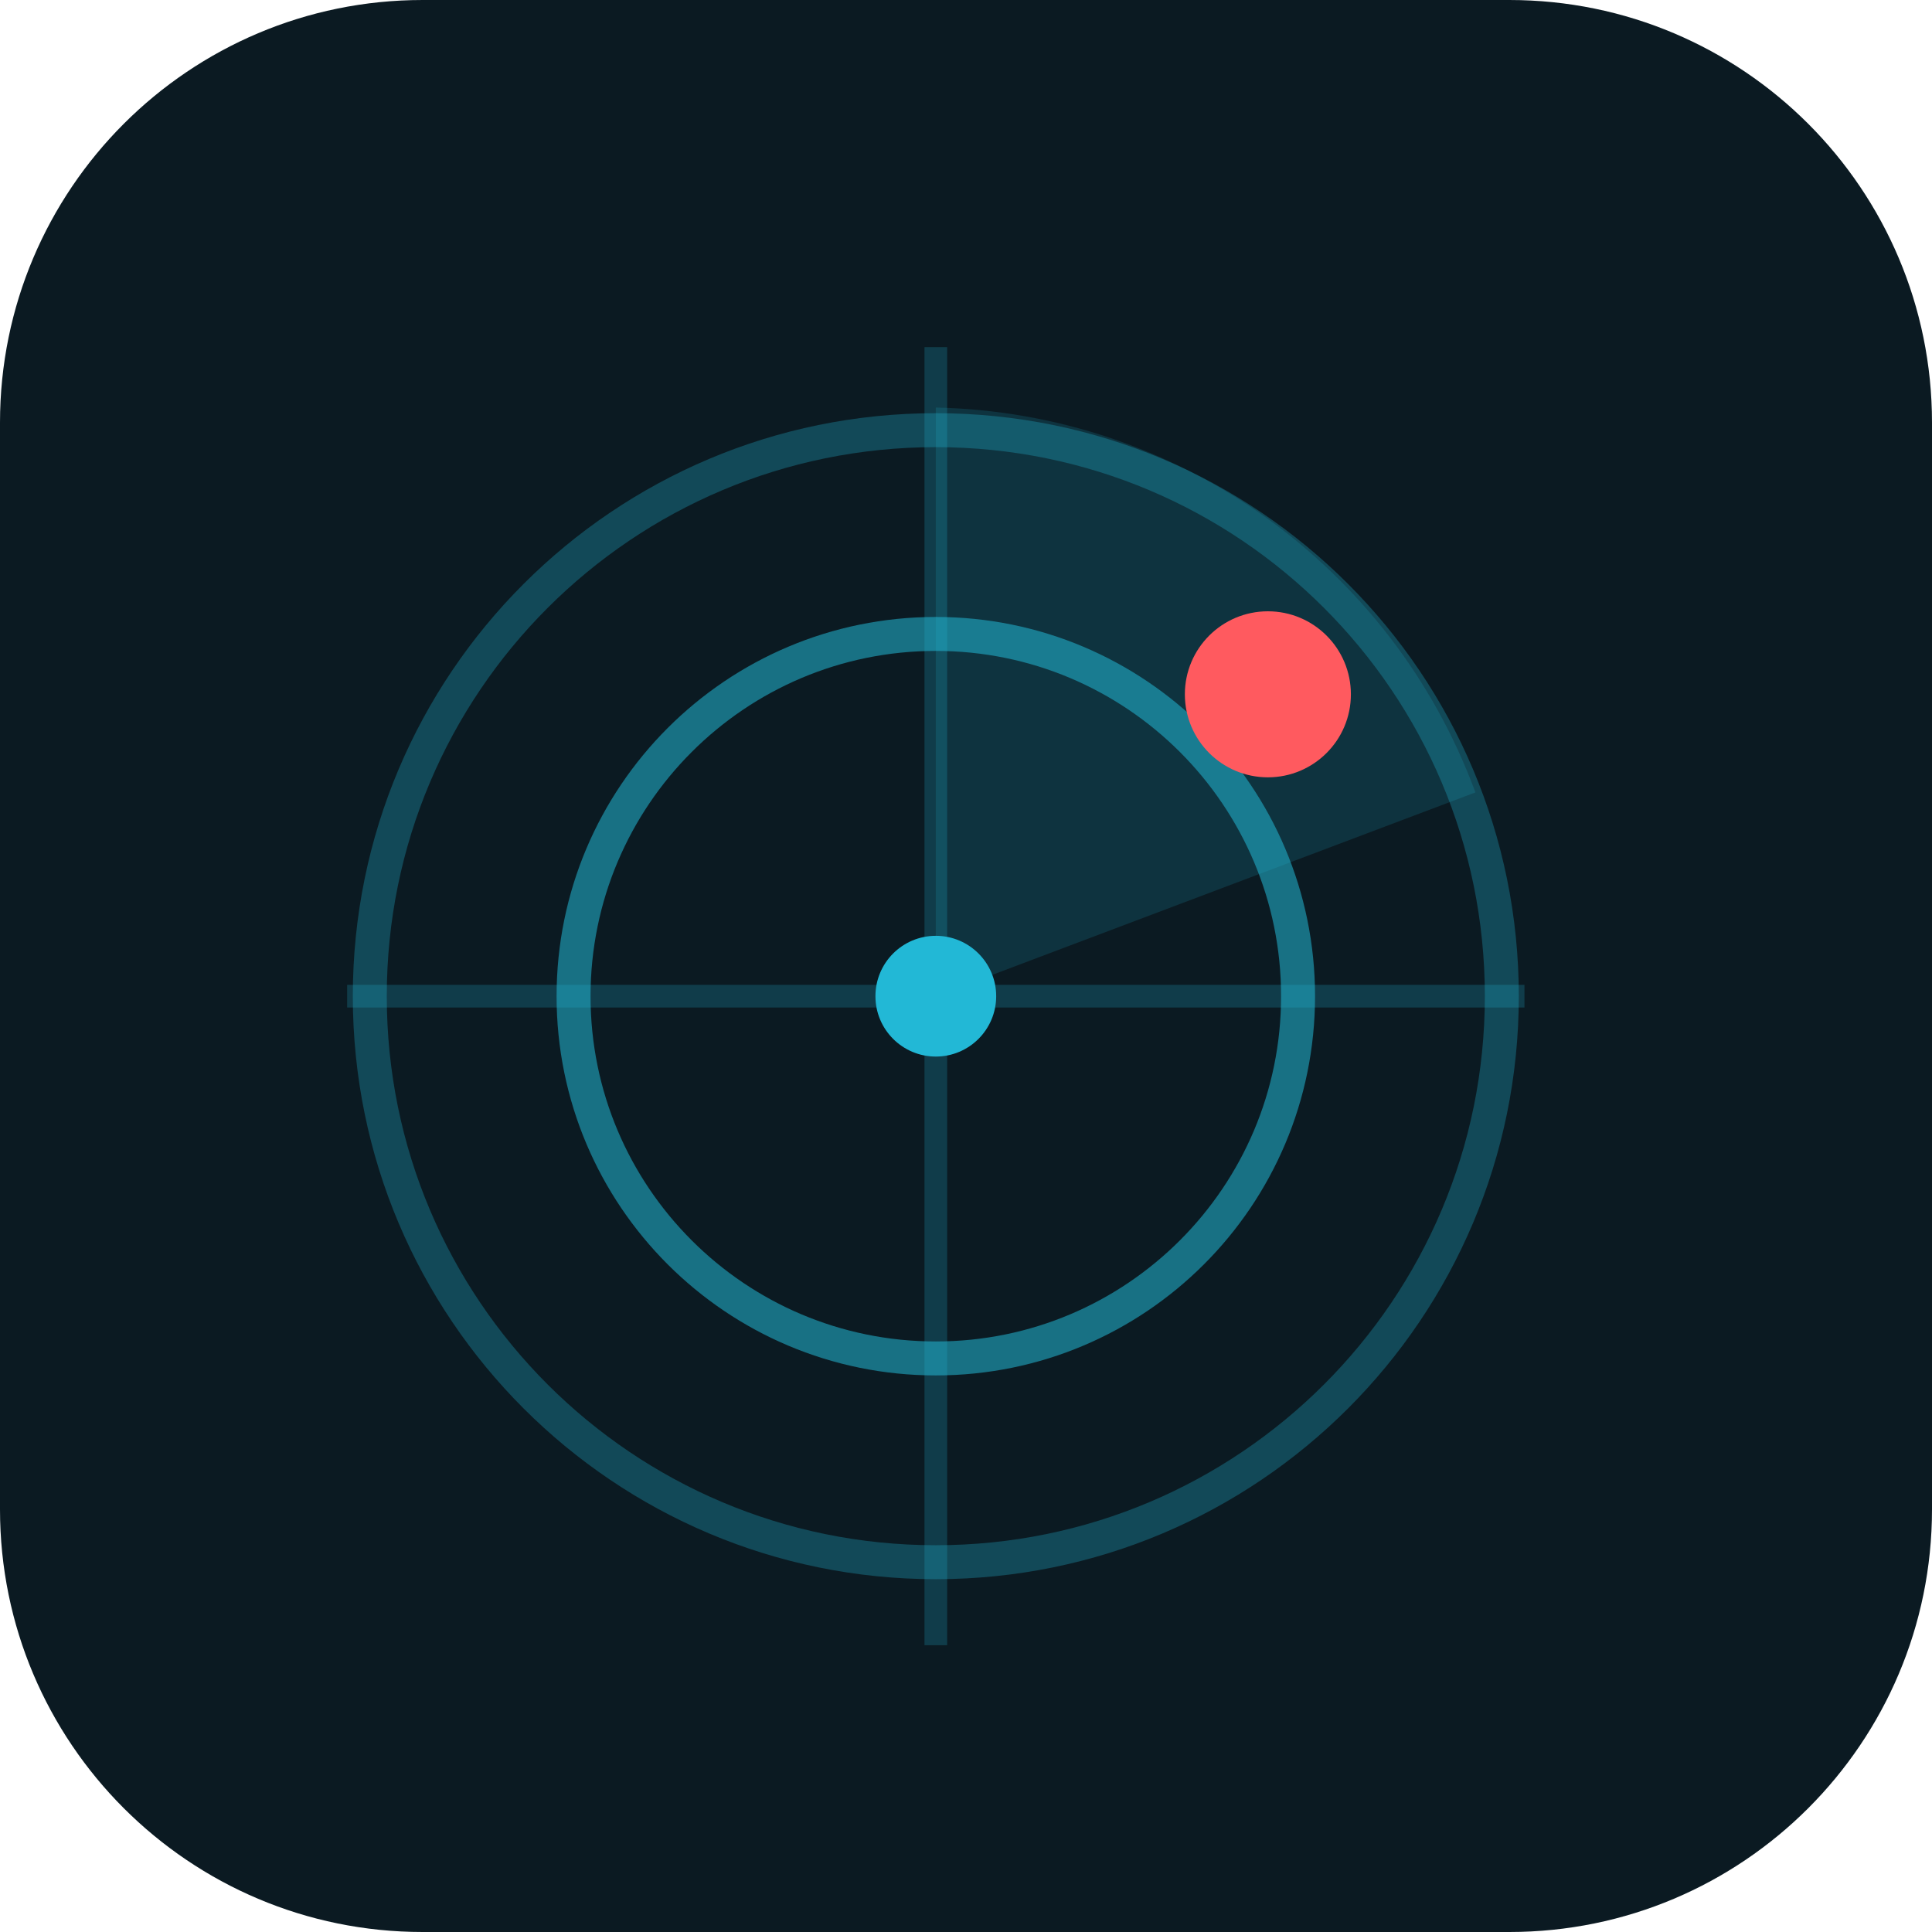
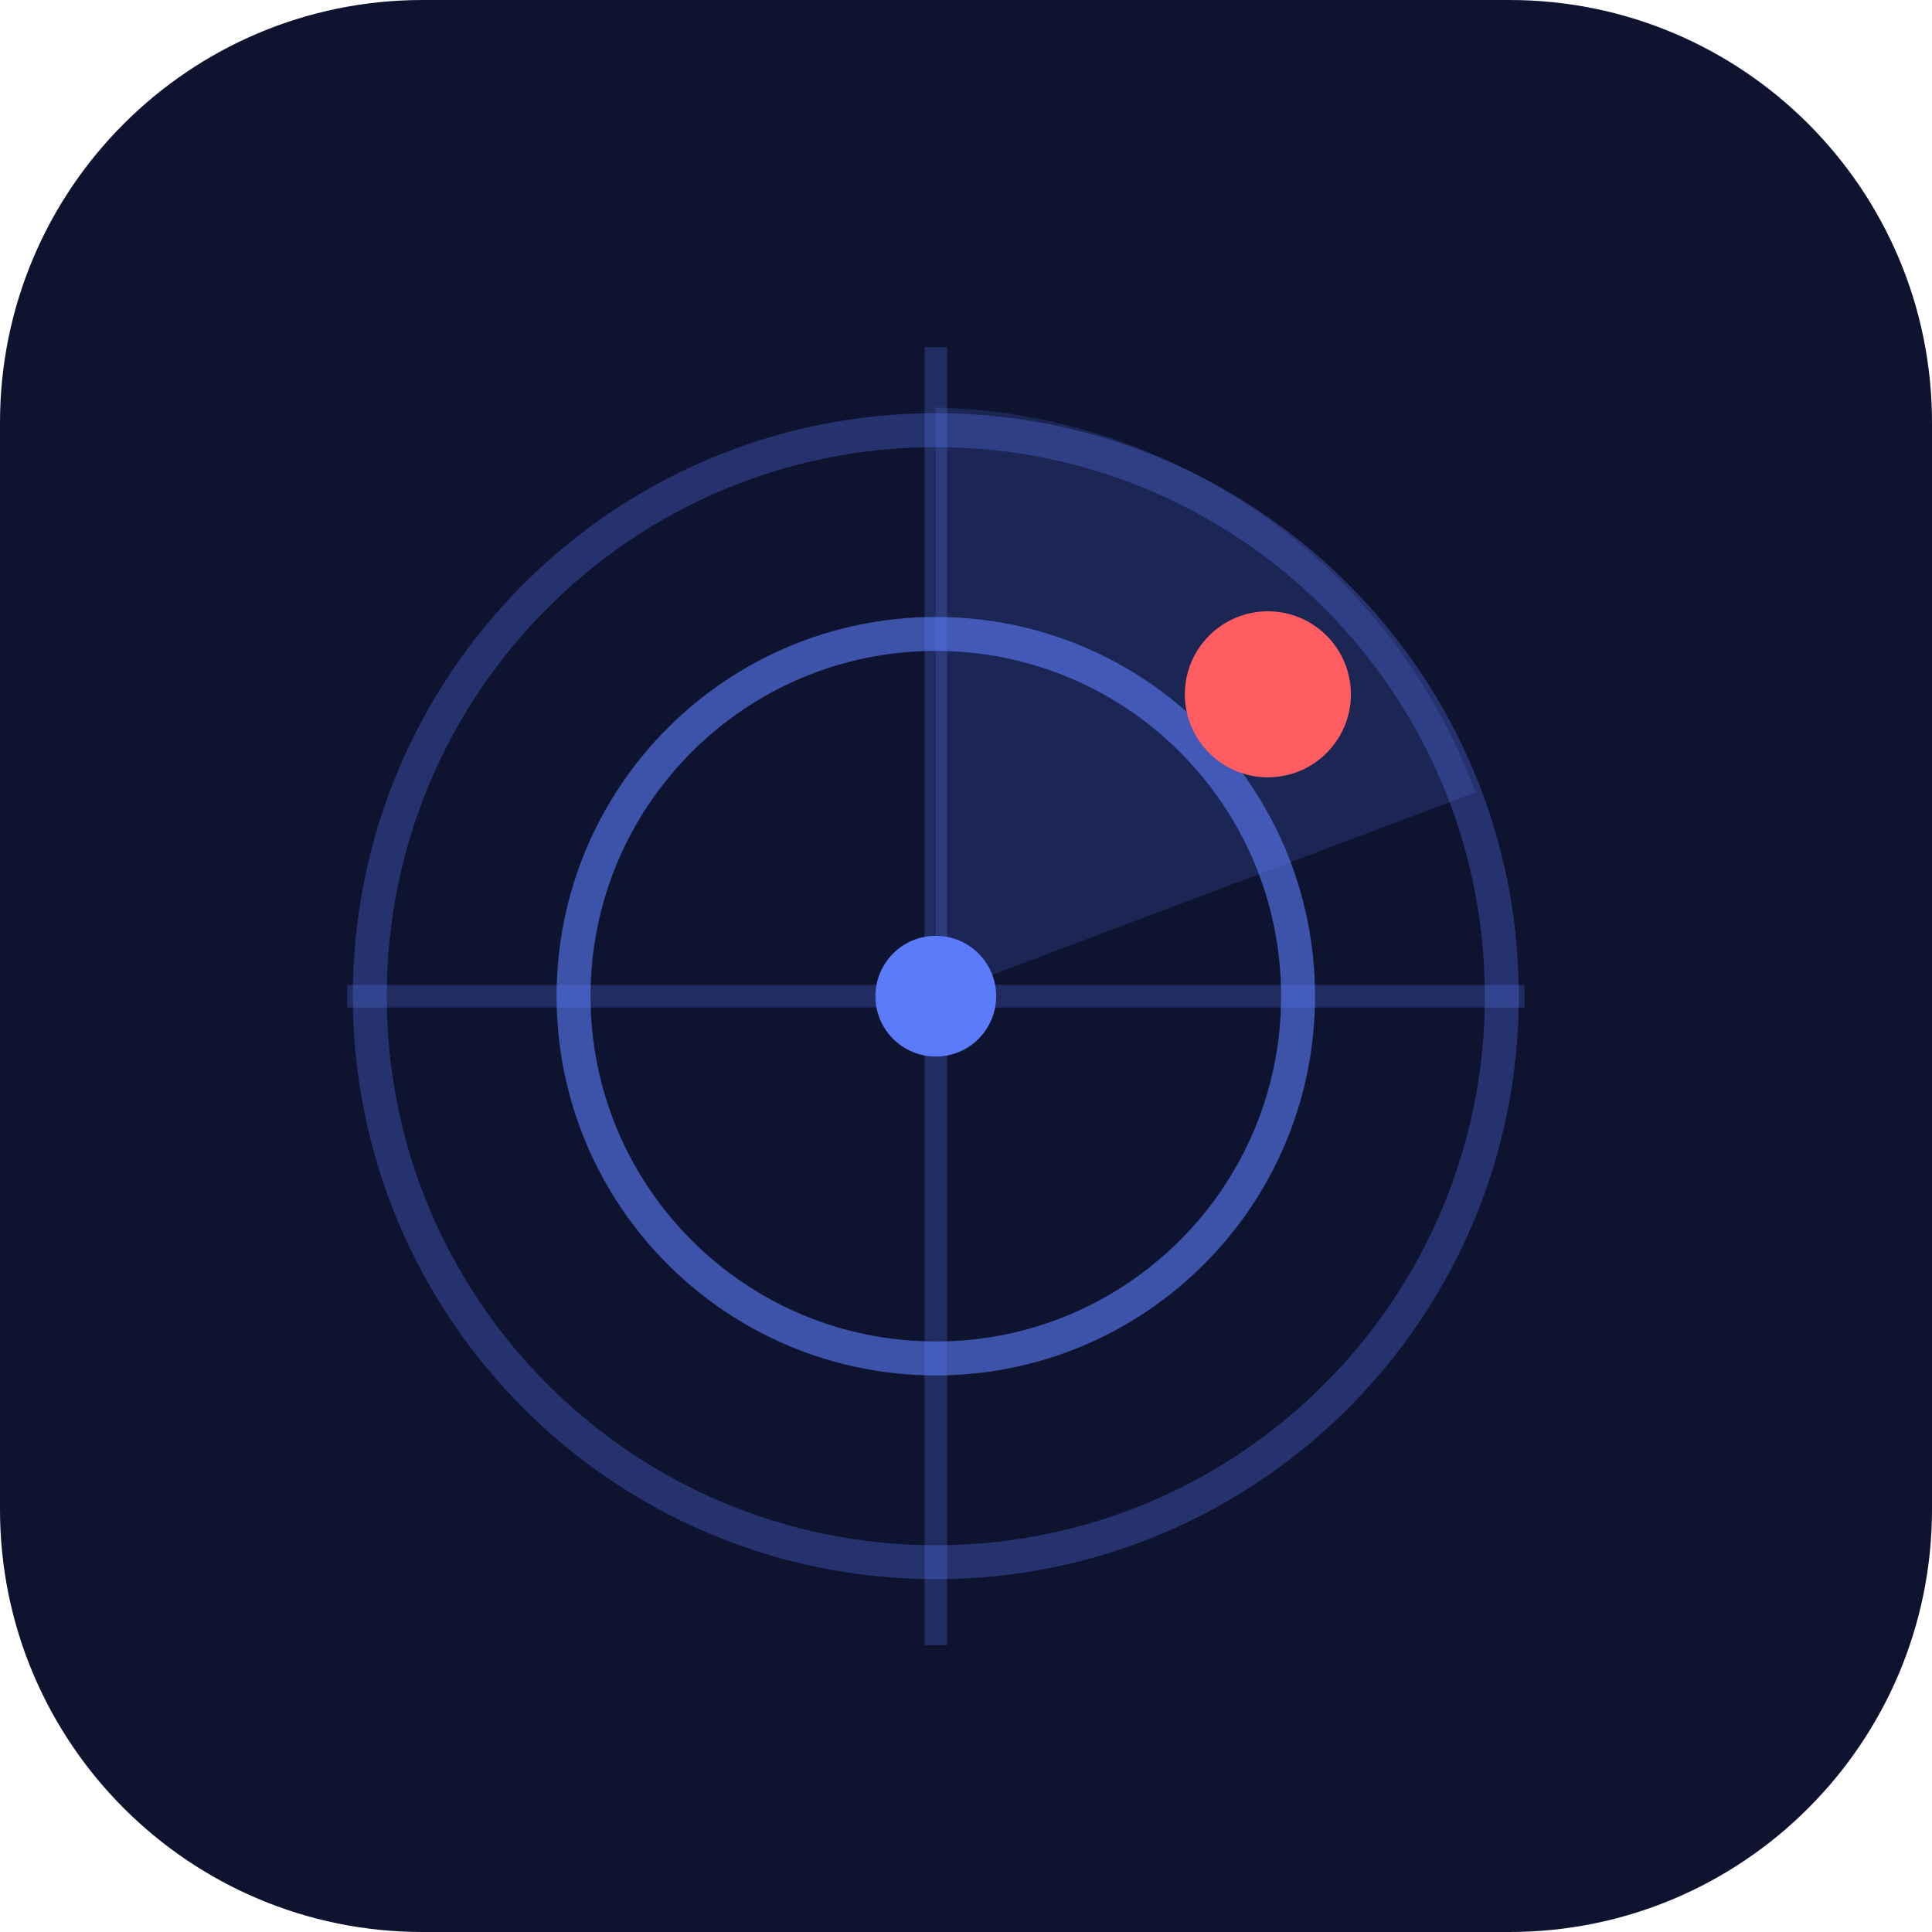
<svg xmlns="http://www.w3.org/2000/svg" viewBox="0 0 512 512">
-   <rect width="512" height="512" rx="112" fill="#0B1A22" />
-   <circle cx="248" cy="264" r="150" fill="none" stroke="#22B8D6" stroke-width="9" opacity="0.30" />
-   <circle cx="248" cy="264" r="96" fill="none" stroke="#22B8D6" stroke-width="9" opacity="0.55" />
-   <path d="M248 264 L248 108 A156 156 0 0 1 391 210 Z" fill="#22B8D6" opacity="0.16" />
-   <line x1="248" y1="92" x2="248" y2="436" stroke="#22B8D6" stroke-width="6" opacity="0.22" />
-   <line x1="92" y1="264" x2="404" y2="264" stroke="#22B8D6" stroke-width="6" opacity="0.22" />
-   <circle cx="248" cy="264" r="16" fill="#22B8D6" />
-   <circle cx="336" cy="184" r="22" fill="#FF5A5F" />
+   <rect width="512" height="512" rx="112" fill="#0E1330" />
+   <circle cx="248" cy="264" r="150" fill="none" stroke="#5B7CFA" stroke-width="9" opacity="0.30" />
+   <circle cx="248" cy="264" r="96" fill="none" stroke="#5B7CFA" stroke-width="9" opacity="0.60" />
+   <path d="M248 264 L248 108 A156 156 0 0 1 391 210 Z" fill="#5B7CFA" opacity="0.18" />
+   <line x1="248" y1="92" x2="248" y2="436" stroke="#5B7CFA" stroke-width="6" opacity="0.24" />
+   <line x1="92" y1="264" x2="404" y2="264" stroke="#5B7CFA" stroke-width="6" opacity="0.24" />
+   <circle cx="248" cy="264" r="16" fill="#5B7CFA" />
+   <circle cx="336" cy="184" r="22" fill="#FF5D62" />
</svg>
